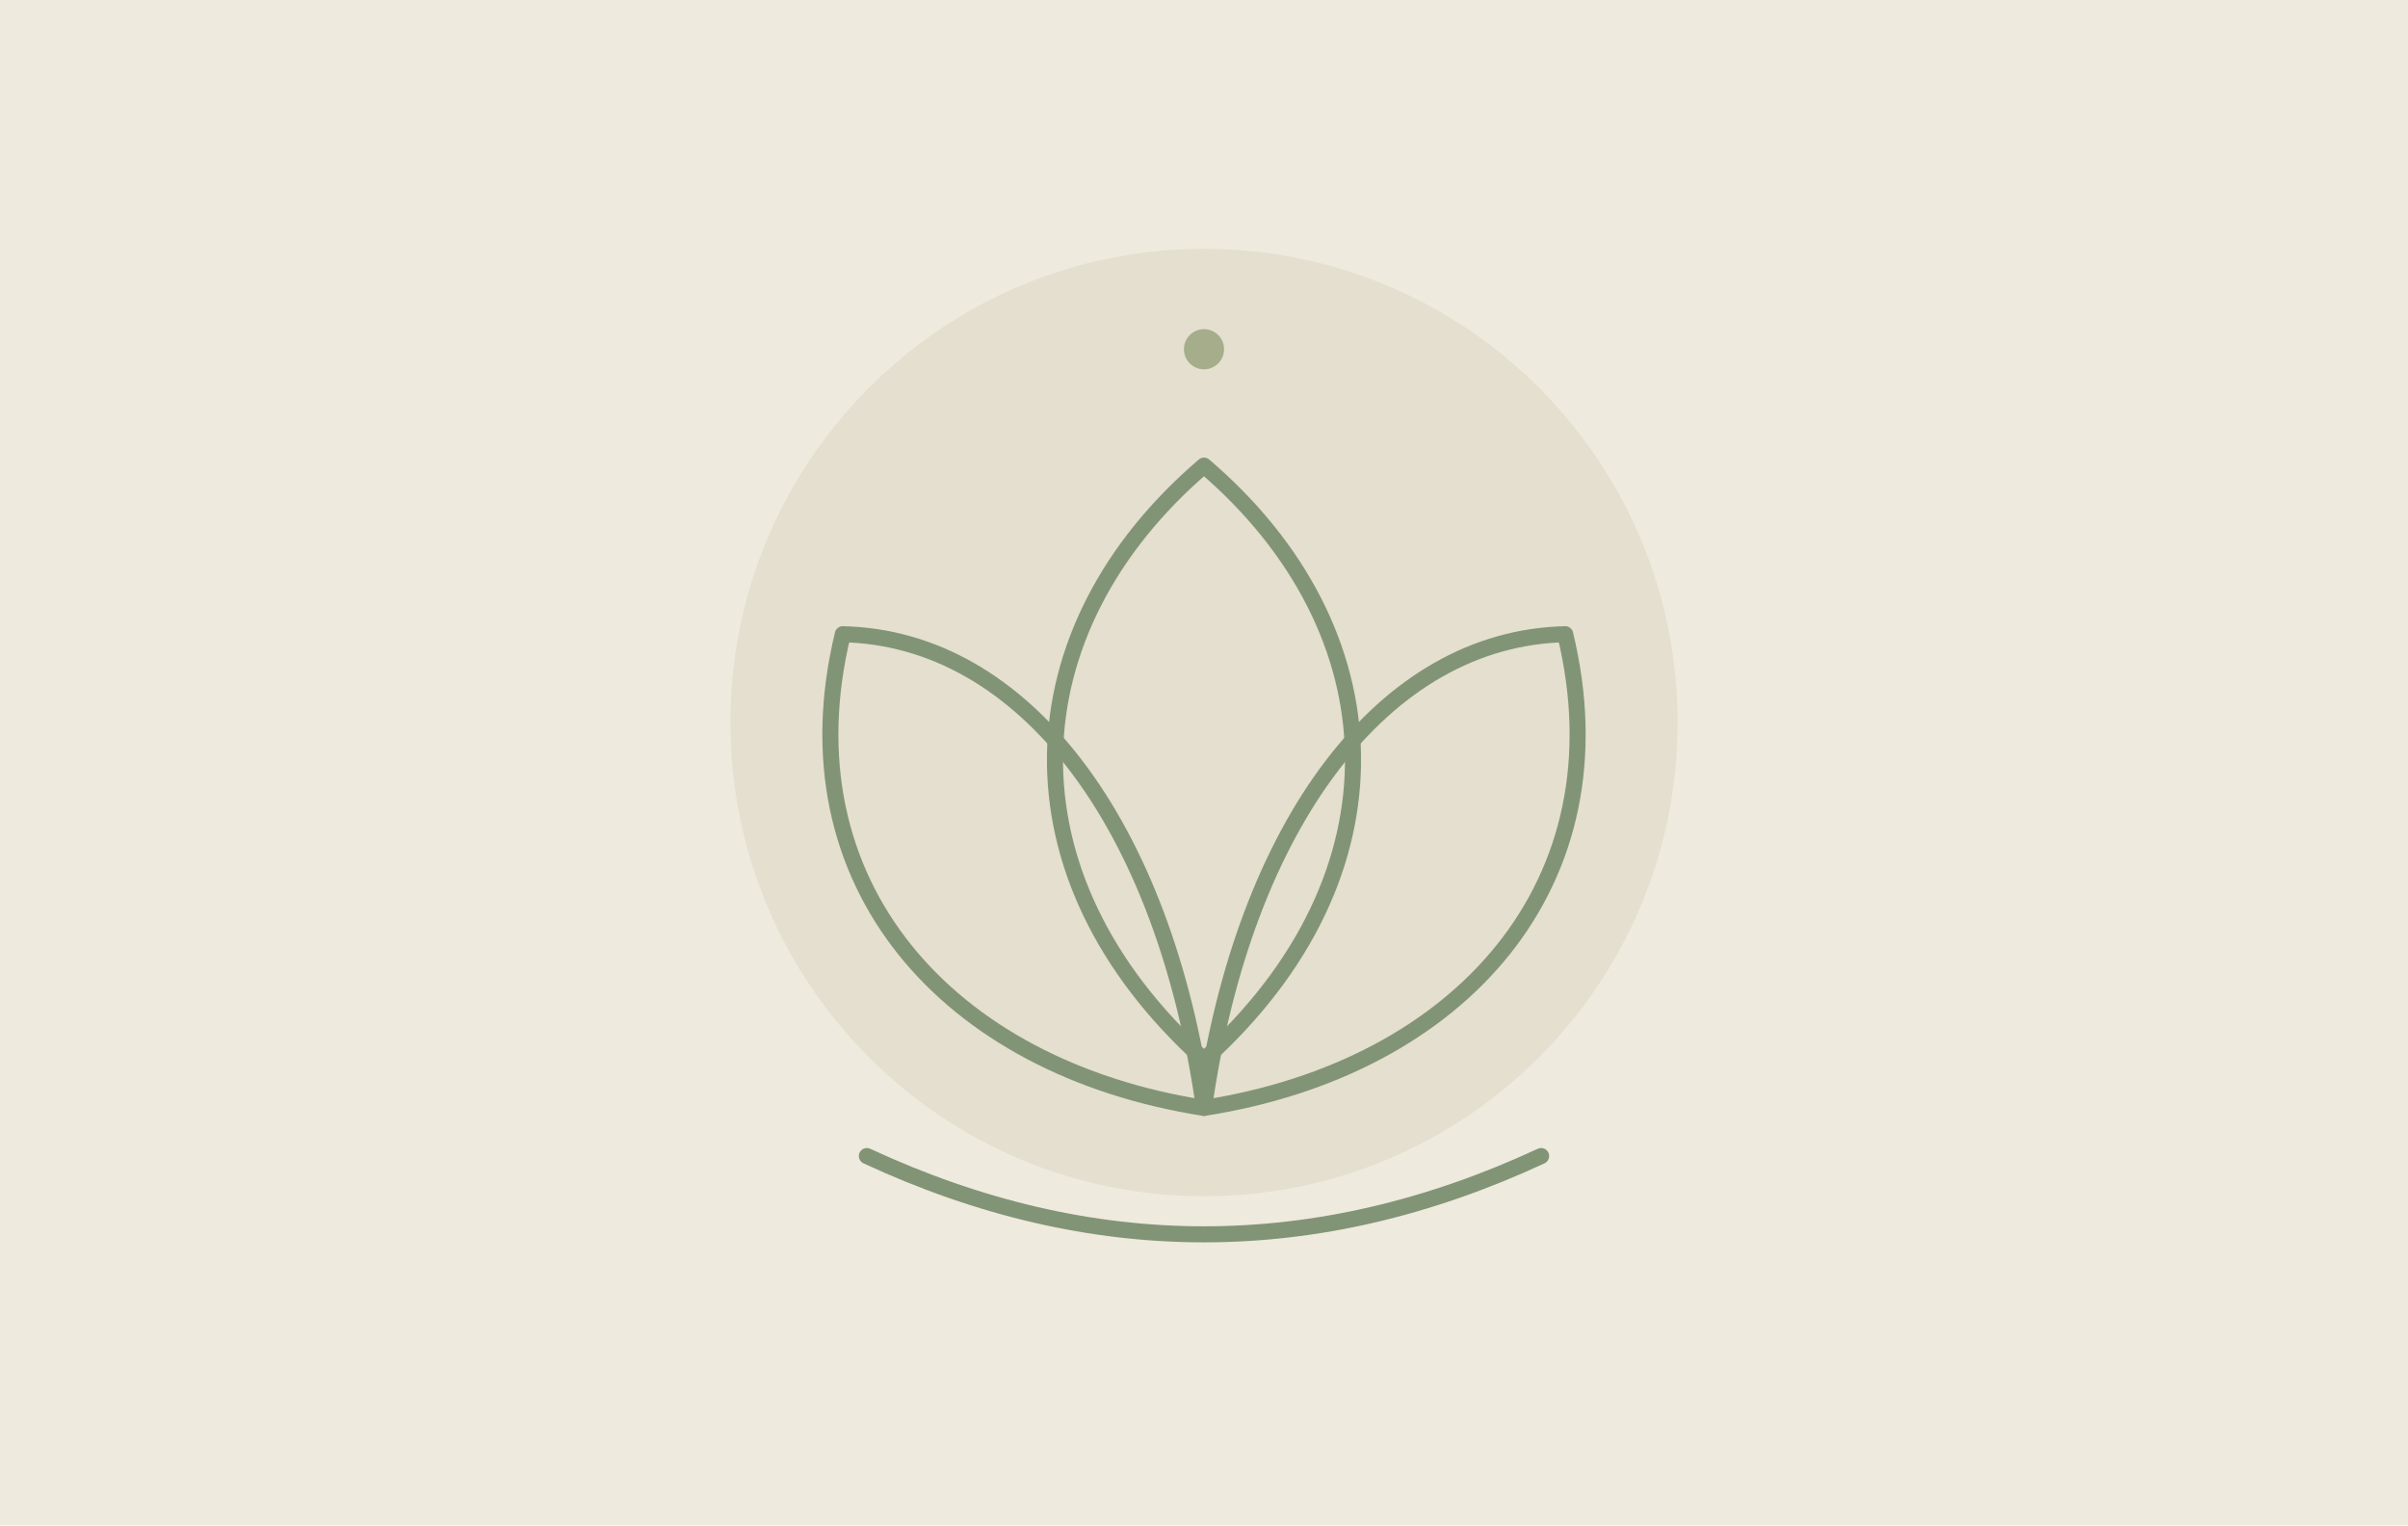
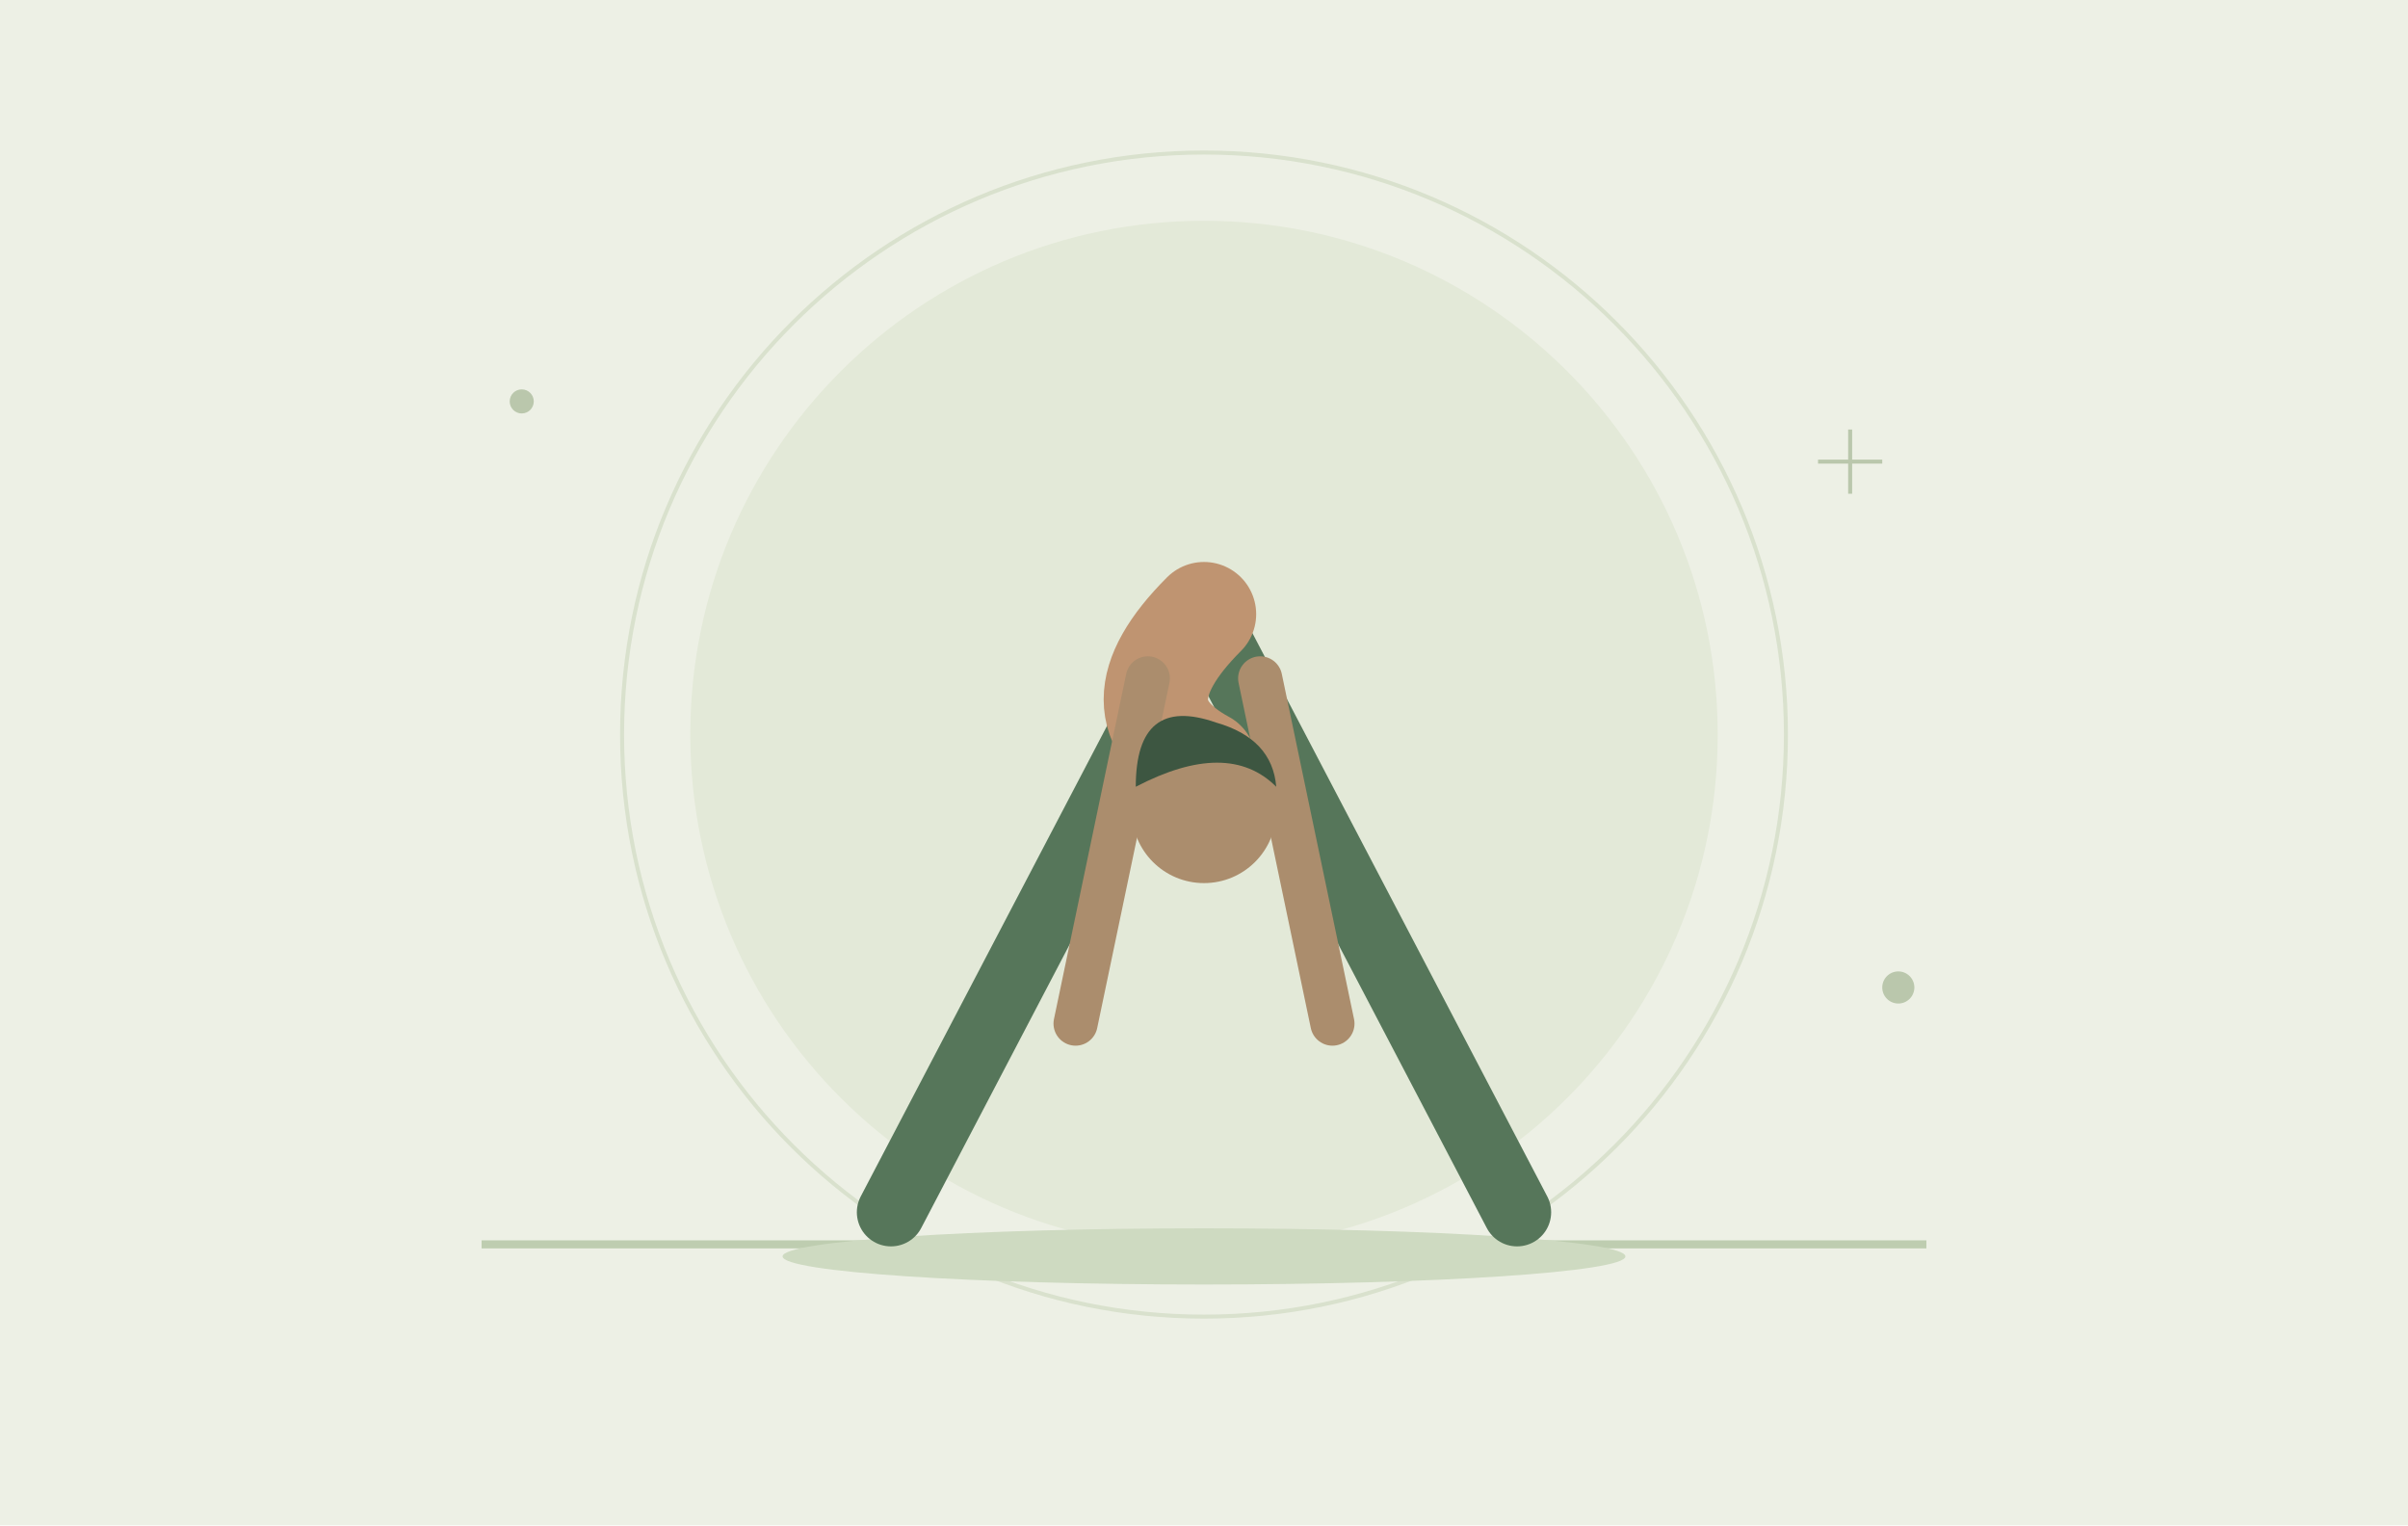
- <svg xmlns="http://www.w3.org/2000/svg" width="600" height="380" viewBox="0 0 600 380">
-   <rect width="600" height="380" fill="#eeeadd" />
-   <circle cx="300" cy="180" r="118" fill="#e4dfce" />
-   <g fill="none" stroke="#829476" stroke-linecap="round" stroke-linejoin="round" stroke-width="4">
-     <path d="M300 276c-64-10-105-56-90-118 45 1 80 47 90 118Z" />
-     <path d="M300 276c64-10 105-56 90-118-45 1-80 47-90 118Z" />
-     <path d="M300 264c-51-46-48-107 0-148 48 41 51 102 0 148Z" />
-     <path d="M216 288q84 39 168 0" />
+ <svg xmlns="http://www.w3.org/2000/svg" width="600" height="380" viewBox="0 0 600 380" role="img">
+   <rect width="600" height="380" fill="#edf0e5" />
+   <circle cx="300" cy="183" r="128" fill="#e3e9d8" />
+   <circle cx="300" cy="183" r="145" fill="none" stroke="#d9e1cd" />
+   <path d="M120 310h360" stroke="#becdb0" stroke-width="2" />
+   <ellipse cx="300" cy="313" rx="105" ry="7" fill="#cedac1" />
+   <g fill="none" stroke-linecap="round" stroke-linejoin="round">
+     <path d="M300 153L222 302M300 153L378 302" stroke="#56765a" stroke-width="17" />
+     <path d="M300 153Q276 177 300 190" stroke="#bf9471" stroke-width="26" />
+     <path d="M286 169L268 255M314 169L332 255" stroke="#ab8d6d" stroke-width="11" />
  </g>
-   <circle cx="300" cy="87" r="5" fill="#a5ad8b" />
+   <circle cx="300" cy="202" r="18" fill="#ab8d6d" />
+   <path d="M283 196q0-23 20-16 14 4 15 16-12-12-35 0" fill="#3d5641" />
+   <g fill="#98ac86" opacity=".6">
+     <circle cx="130" cy="100" r="3" />
+     <circle cx="473" cy="246" r="4" />
+     <path d="M453 115h16m-8-8v16" stroke="#98ac86" stroke-width="1" />
+   </g>
</svg>
